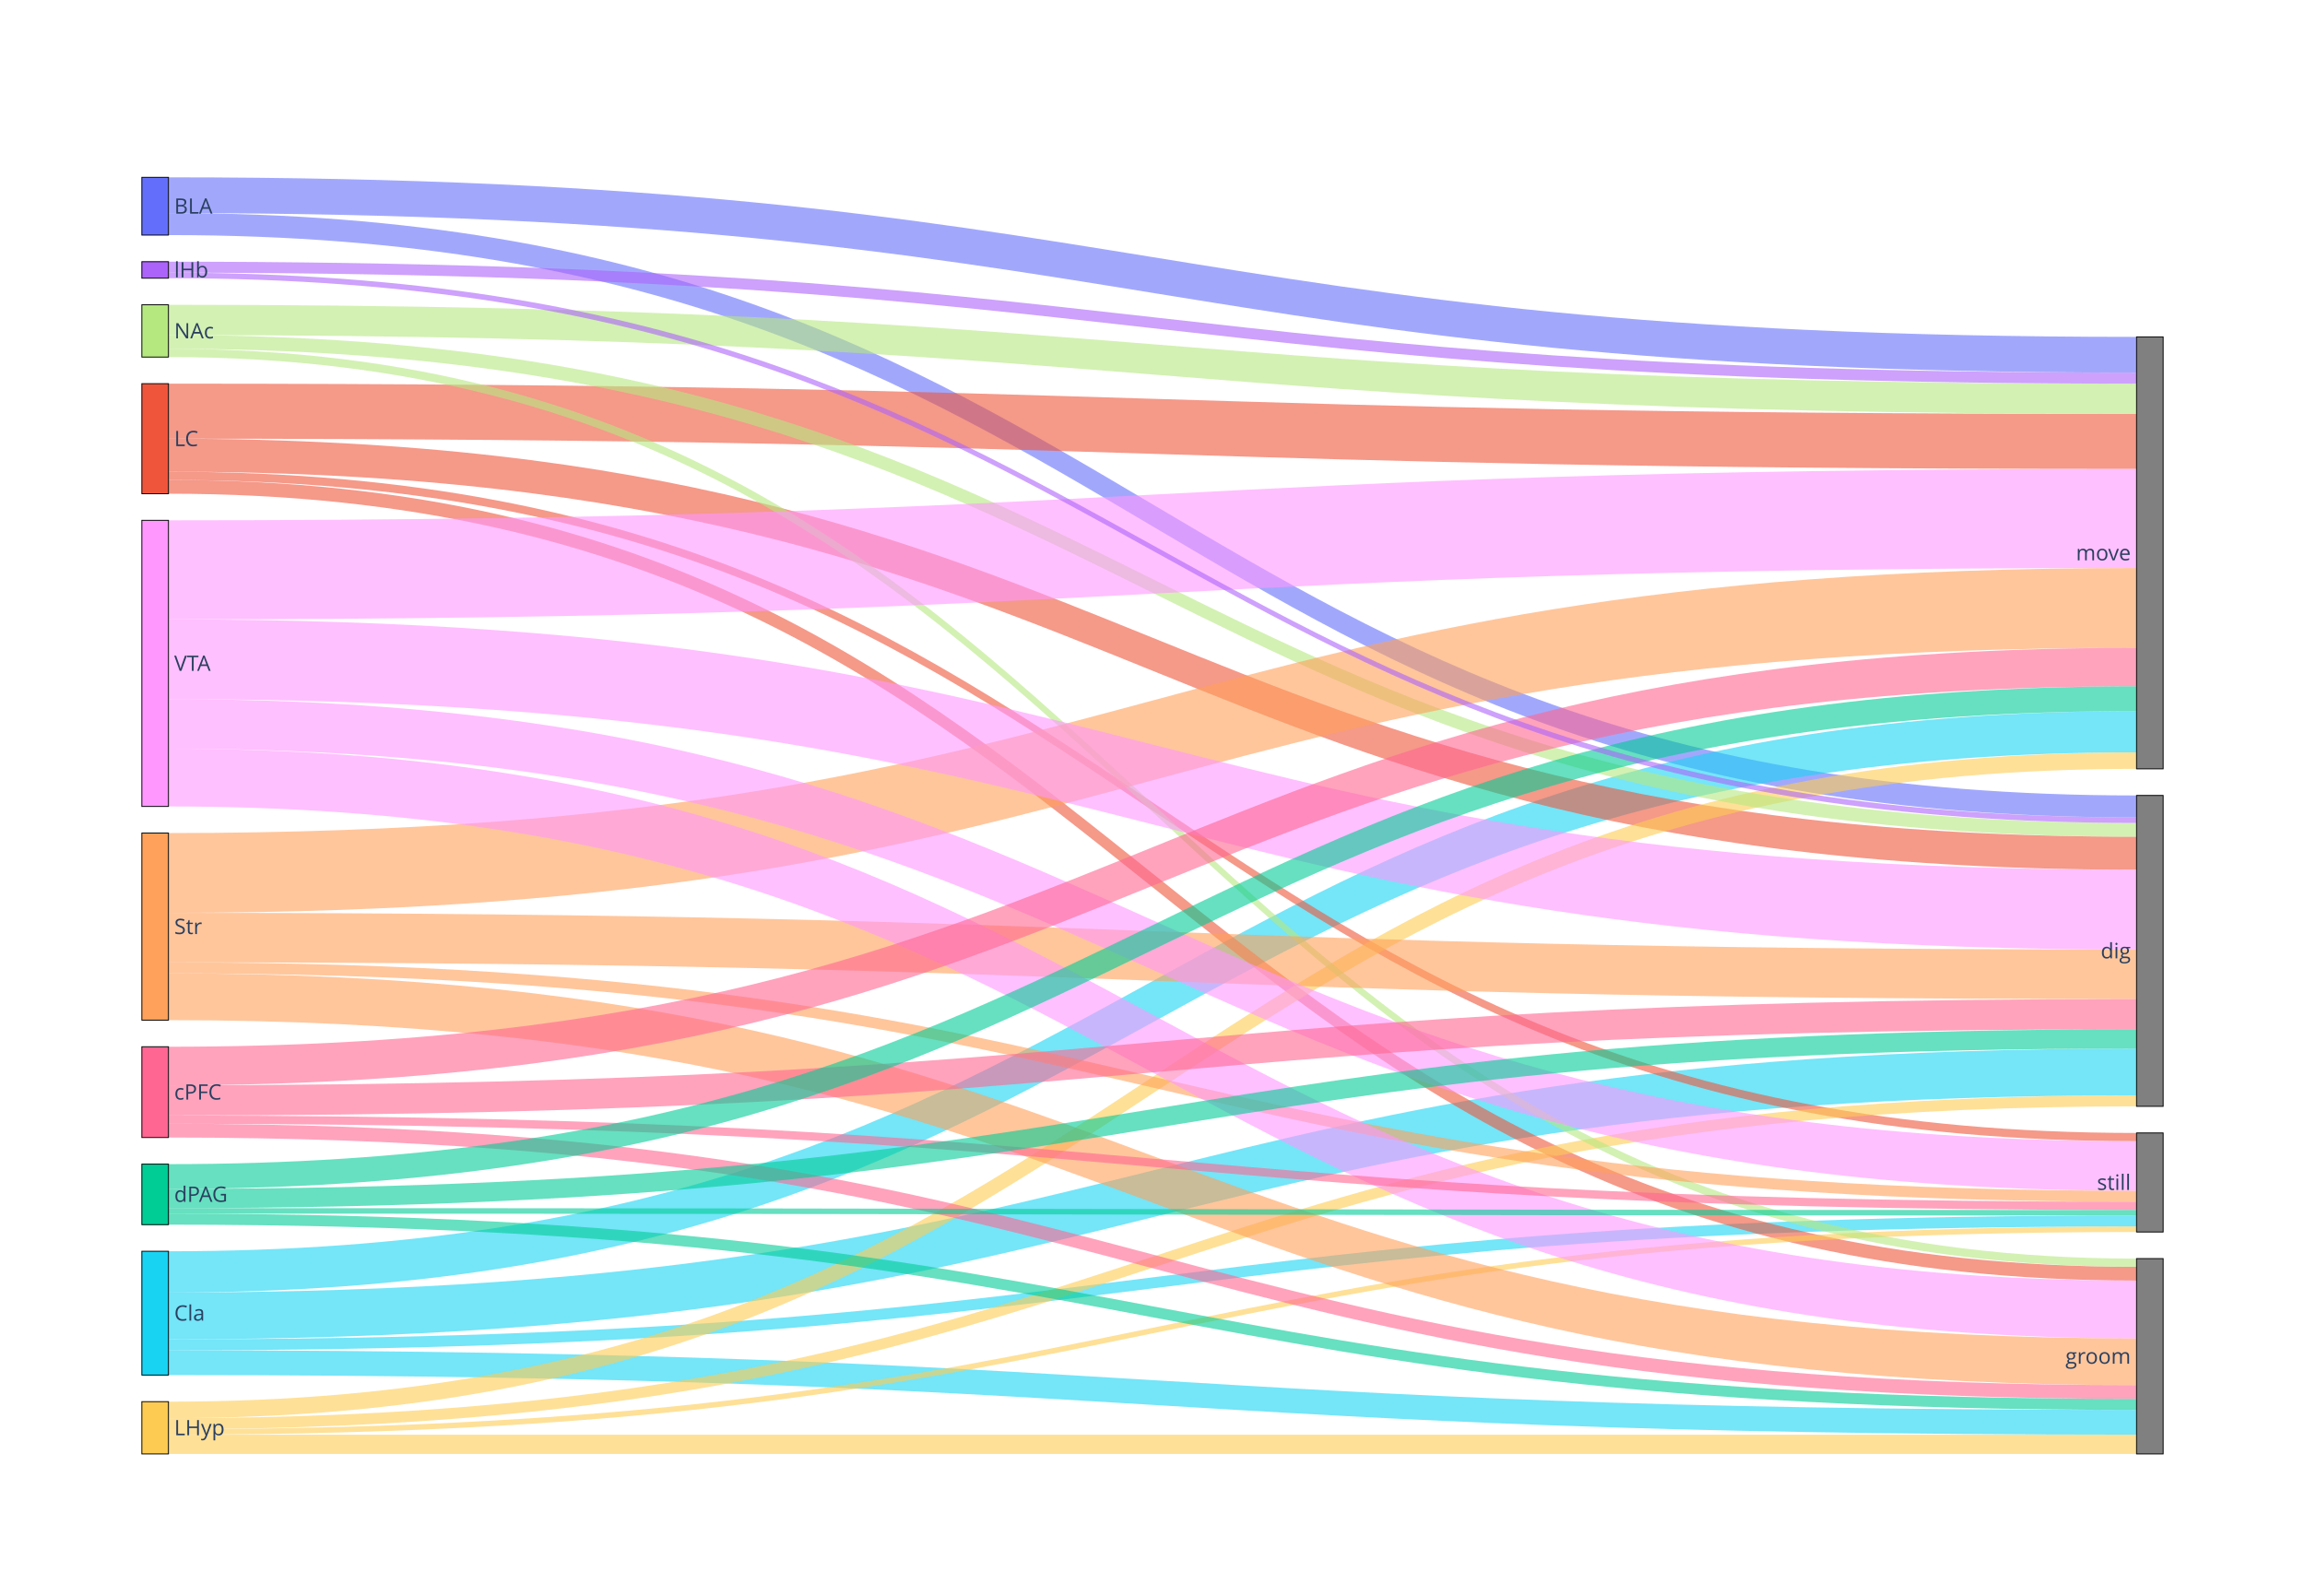
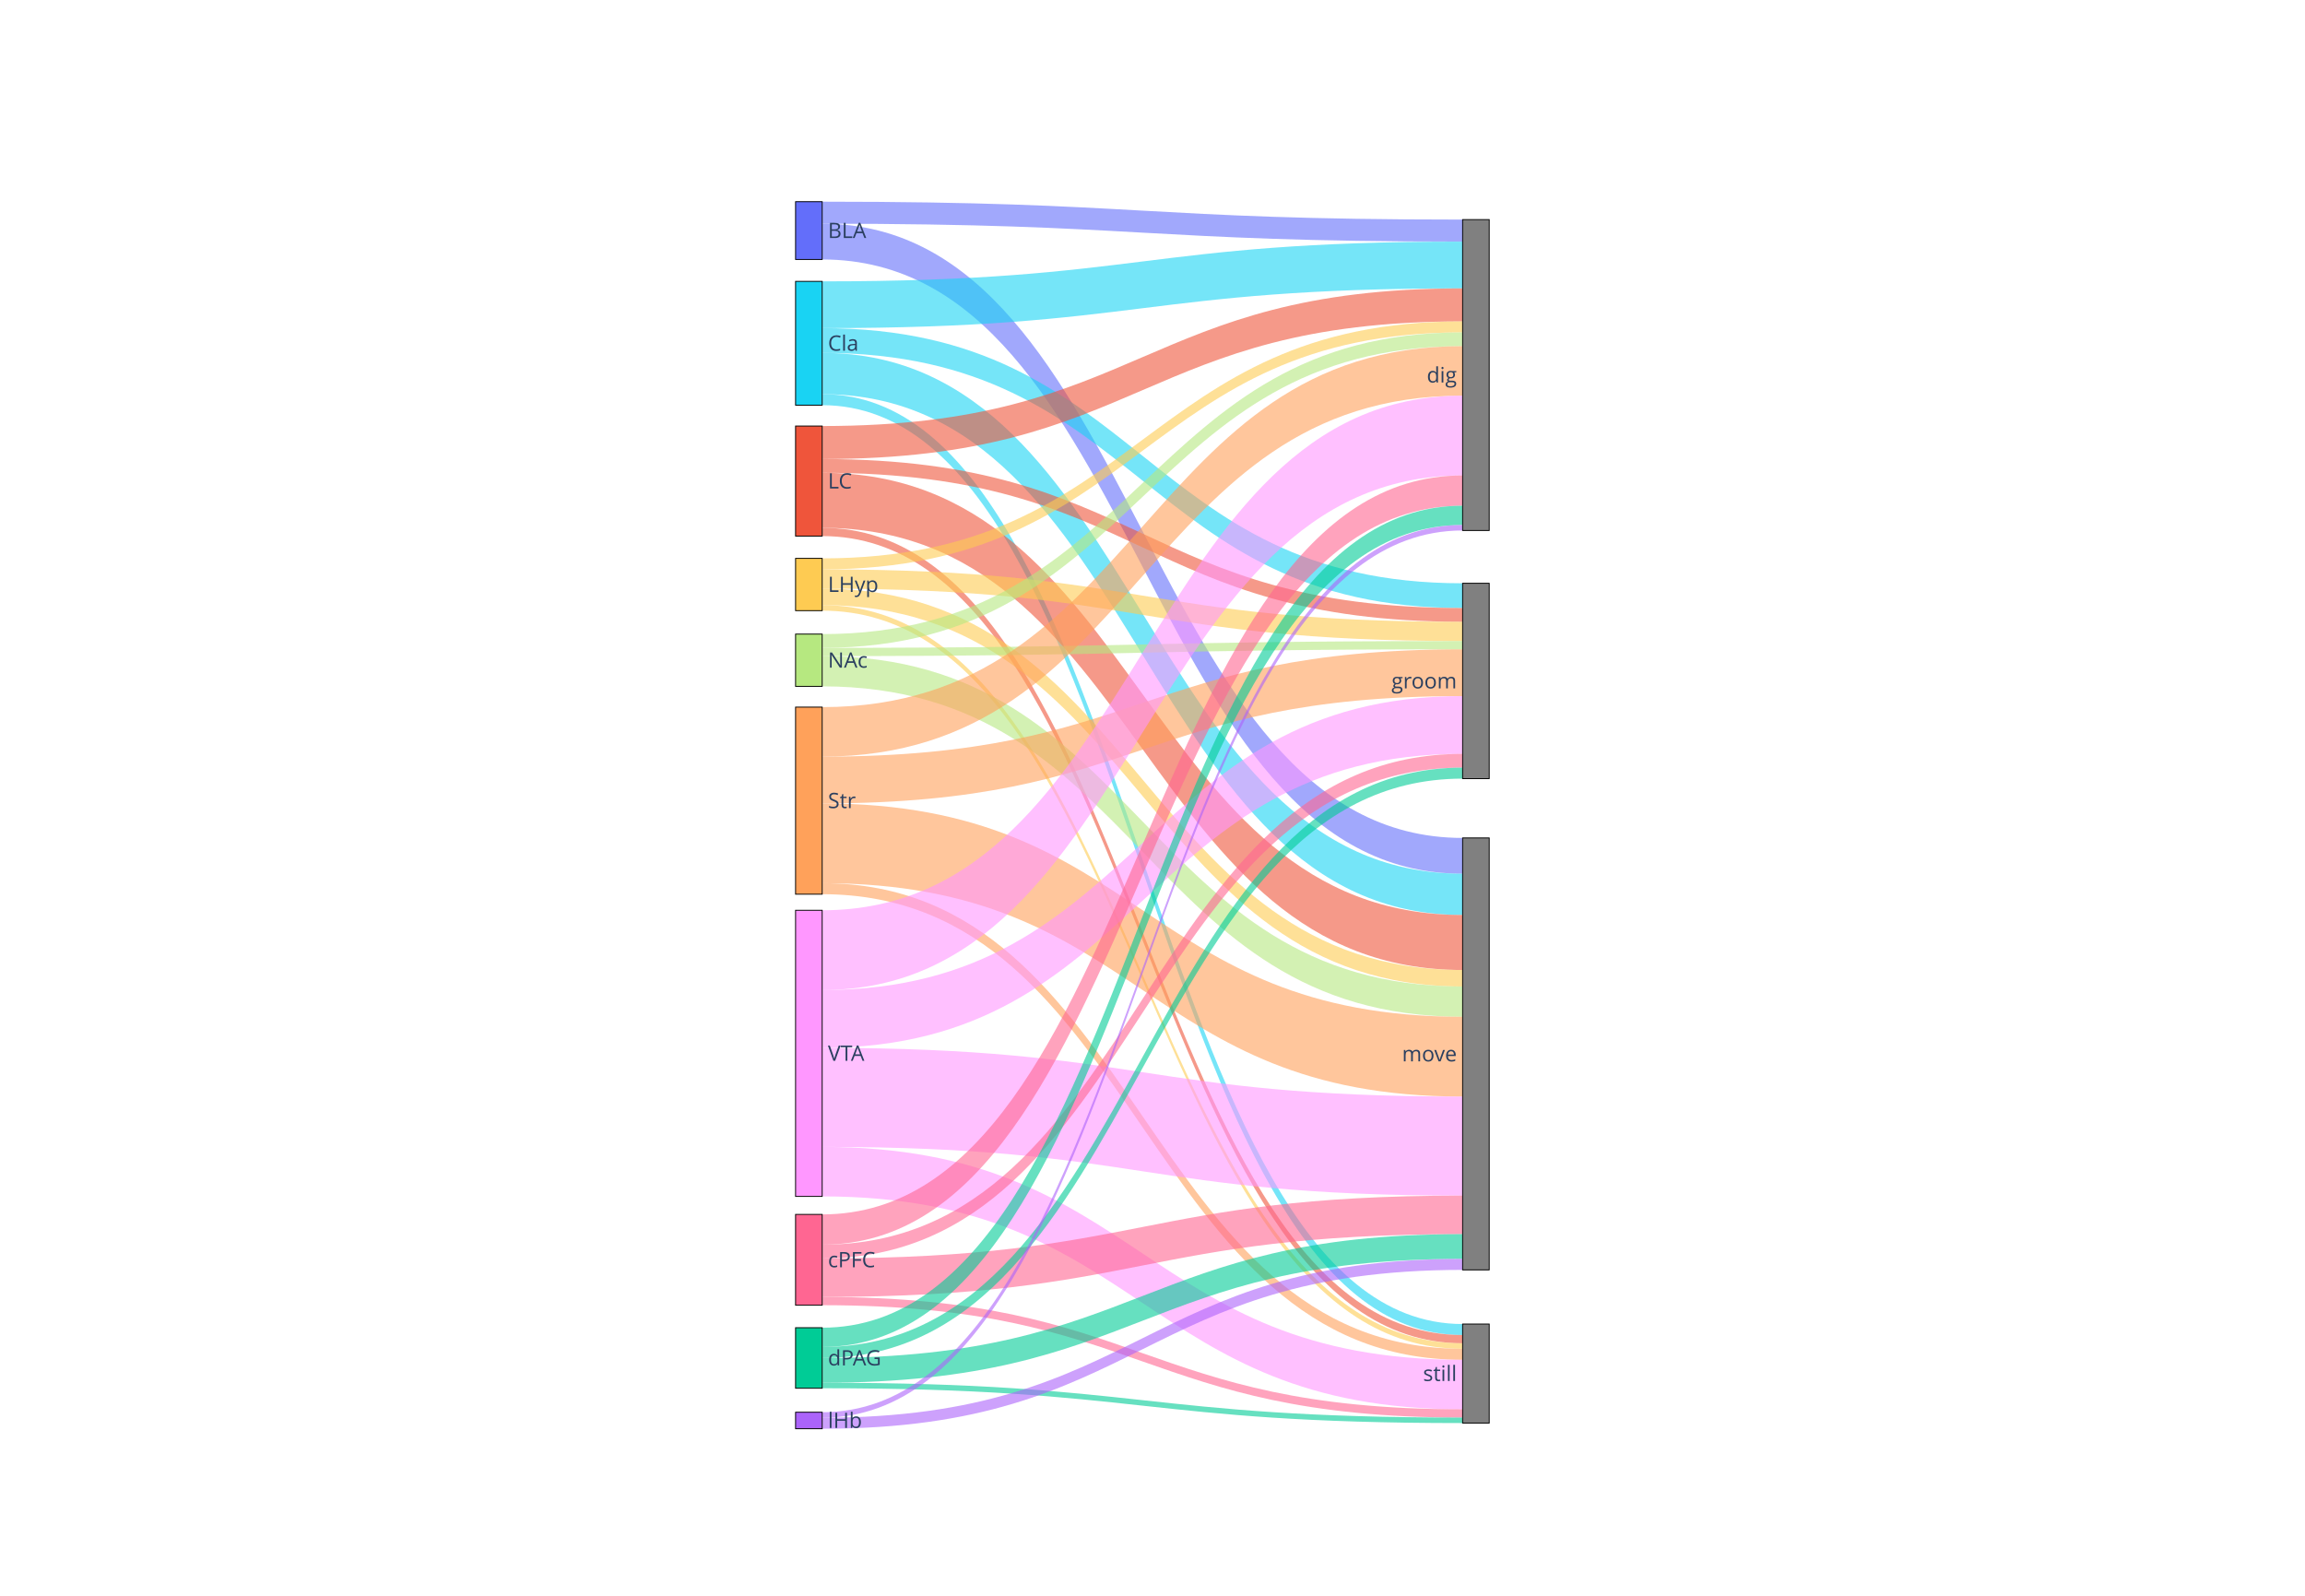
<svg xmlns="http://www.w3.org/2000/svg" class="main-svg" width="1300" height="900" viewBox="0 0 1300 900" style="">
  <rect x="0" y="0" width="1300" height="900" style="fill: rgb(255, 255, 255); fill-opacity: 1;" />
-   <defs id="defs-f9d0f6">
+   <defs id="defs-47f096">
    <g class="clips" />
    <g class="gradients" />
    <g class="patterns" />
  </defs>
  <g class="bglayer" />
  <g class="layer-below">
    <g class="imagelayer" />
    <g class="shapelayer" />
  </g>
  <g class="cartesianlayer" />
  <g class="polarlayer" />
  <g class="smithlayer" />
  <g class="ternarylayer" />
  <g class="geolayer" />
  <g class="funnelarealayer" />
  <g class="pielayer" />
  <g class="iciclelayer" />
  <g class="treemaplayer" />
  <g class="sunburstlayer" />
  <g class="glimages" />
  <g class="sankey" transform="translate(80,100)matrix(1 0 0 1 0 0)" style="box-sizing: content-box; position: absolute; left: 0px; shape-rendering: geometricprecision; pointer-events: none;">
    <g class="sankey-links" style="fill: none;">
-       <path class="sankey-link" d="M15,20.172C570,20.172 570,348.621 1125,348.621L1125,361.034C570,361.034 570,32.586 15,32.586Z" style="stroke: rgb(68, 68, 68); stroke-opacity: 1; fill: rgb(99, 110, 250); fill-opacity: 0.6; stroke-width: 0; opacity: 1;" />
-       <path class="sankey-link" d="M15,2.2737367544323206e-13C570,2.2737367544323206e-13 570,90 1125,90L1125,110.172C570,110.172 570,20.172 15,20.172Z" style="stroke: rgb(68, 68, 68); stroke-opacity: 1; fill: rgb(99, 110, 250); fill-opacity: 0.6; stroke-width: 0; opacity: 1;" />
-       <path class="sankey-link" d="M15,628.966C570,628.966 570,491.379 1125,491.379L1125,517.759C570,517.759 570,655.345 15,655.345Z" style="stroke: rgb(68, 68, 68); stroke-opacity: 1; fill: rgb(25, 211, 243); fill-opacity: 0.6; stroke-width: 0; opacity: 1;" />
-       <path class="sankey-link" d="M15,661.552C570,661.552 570,695.172 1125,695.172L1125,709.138C570,709.138 570,675.517 15,675.517Z" style="stroke: rgb(68, 68, 68); stroke-opacity: 1; fill: rgb(25, 211, 243); fill-opacity: 0.6; stroke-width: 0; opacity: 1;" />
-       <path class="sankey-link" d="M15,605.69C570,605.69 570,301.034 1125,301.034L1125,324.31C570,324.31 570,628.966 15,628.966Z" style="stroke: rgb(68, 68, 68); stroke-opacity: 1; fill: rgb(25, 211, 243); fill-opacity: 0.6; stroke-width: 0; opacity: 1;" />
-       <path class="sankey-link" d="M15,655.345C570,655.345 570,585.517 1125,585.517L1125,591.724C570,591.724 570,661.552 15,661.552Z" style="stroke: rgb(68, 68, 68); stroke-opacity: 1; fill: rgb(25, 211, 243); fill-opacity: 0.6; stroke-width: 0; opacity: 1;" />
-       <path class="sankey-link" d="M15,147.414C570,147.414 570,371.897 1125,371.897L1125,390.517C570,390.517 570,166.034 15,166.034Z" style="stroke: rgb(68, 68, 68); stroke-opacity: 1; fill: rgb(239, 85, 59); fill-opacity: 0.6; stroke-width: 0; opacity: 1;" />
-       <path class="sankey-link" d="M15,170.69C570,170.69 570,614.483 1125,614.483L1125,622.241C570,622.241 570,178.448 15,178.448Z" style="stroke: rgb(68, 68, 68); stroke-opacity: 1; fill: rgb(239, 85, 59); fill-opacity: 0.6; stroke-width: 0; opacity: 1;" />
-       <path class="sankey-link" d="M15,116.379C570,116.379 570,133.448 1125,133.448L1125,164.483C570,164.483 570,147.414 15,147.414Z" style="stroke: rgb(68, 68, 68); stroke-opacity: 1; fill: rgb(239, 85, 59); fill-opacity: 0.6; stroke-width: 0; opacity: 1;" />
-       <path class="sankey-link" d="M15,166.034C570,166.034 570,538.966 1125,538.966L1125,543.621C570,543.621 570,170.69 15,170.69Z" style="stroke: rgb(68, 68, 68); stroke-opacity: 1; fill: rgb(239, 85, 59); fill-opacity: 0.6; stroke-width: 0; opacity: 1;" />
-       <path class="sankey-link" d="M15,699.828C570,699.828 570,517.759 1125,517.759L1125,523.966C570,523.966 570,706.034 15,706.034Z" style="stroke: rgb(68, 68, 68); stroke-opacity: 1; fill: rgb(254, 203, 82); fill-opacity: 0.6; stroke-width: 0; opacity: 1;" />
-       <path class="sankey-link" d="M15,709.138C570,709.138 570,709.138 1125,709.138L1125,720C570,720 570,720 15,720Z" style="stroke: rgb(68, 68, 68); stroke-opacity: 1; fill: rgb(254, 203, 82); fill-opacity: 0.6; stroke-width: 0; opacity: 1;" />
-       <path class="sankey-link" d="M15,690.517C570,690.517 570,324.31 1125,324.31L1125,333.621C570,333.621 570,699.828 15,699.828Z" style="stroke: rgb(68, 68, 68); stroke-opacity: 1; fill: rgb(254, 203, 82); fill-opacity: 0.6; stroke-width: 0; opacity: 1;" />
-       <path class="sankey-link" d="M15,706.034C570,706.034 570,591.724 1125,591.724L1125,594.828C570,594.828 570,709.138 15,709.138Z" style="stroke: rgb(68, 68, 68); stroke-opacity: 1; fill: rgb(254, 203, 82); fill-opacity: 0.6; stroke-width: 0; opacity: 1;" />
-       <path class="sankey-link" d="M15,88.966C570,88.966 570,364.138 1125,364.138L1125,371.897C570,371.897 570,96.724 15,96.724Z" style="stroke: rgb(68, 68, 68); stroke-opacity: 1; fill: rgb(182, 232, 128); fill-opacity: 0.6; stroke-width: 0; opacity: 1;" />
-       <path class="sankey-link" d="M15,96.724C570,96.724 570,609.828 1125,609.828L1125,614.483C570,614.483 570,101.379 15,101.379Z" style="stroke: rgb(68, 68, 68); stroke-opacity: 1; fill: rgb(182, 232, 128); fill-opacity: 0.6; stroke-width: 0; opacity: 1;" />
-       <path class="sankey-link" d="M15,71.897C570,71.897 570,116.379 1125,116.379L1125,133.448C570,133.448 570,88.966 15,88.966Z" style="stroke: rgb(68, 68, 68); stroke-opacity: 1; fill: rgb(182, 232, 128); fill-opacity: 0.6; stroke-width: 0; opacity: 1;" />
-       <path class="sankey-link" d="M15,414.828C570,414.828 570,435.517 1125,435.517L1125,463.448C570,463.448 570,442.759 15,442.759Z" style="stroke: rgb(68, 68, 68); stroke-opacity: 1; fill: rgb(255, 161, 90); fill-opacity: 0.6; stroke-width: 0; opacity: 1;" />
-       <path class="sankey-link" d="M15,448.966C570,448.966 570,654.828 1125,654.828L1125,681.207C570,681.207 570,475.345 15,475.345Z" style="stroke: rgb(68, 68, 68); stroke-opacity: 1; fill: rgb(255, 161, 90); fill-opacity: 0.6; stroke-width: 0; opacity: 1;" />
-       <path class="sankey-link" d="M15,369.828C570,369.828 570,220.345 1125,220.345L1125,265.345C570,265.345 570,414.828 15,414.828Z" style="stroke: rgb(68, 68, 68); stroke-opacity: 1; fill: rgb(255, 161, 90); fill-opacity: 0.6; stroke-width: 0; opacity: 1;" />
-       <path class="sankey-link" d="M15,442.759C570,442.759 570,571.552 1125,571.552L1125,577.759C570,577.759 570,448.966 15,448.966Z" style="stroke: rgb(68, 68, 68); stroke-opacity: 1; fill: rgb(255, 161, 90); fill-opacity: 0.6; stroke-width: 0; opacity: 1;" />
-       <path class="sankey-link" d="M15,249.31C570,249.31 570,390.517 1125,390.517L1125,435.517C570,435.517 570,294.31 15,294.31Z" style="stroke: rgb(68, 68, 68); stroke-opacity: 1; fill: rgb(255, 151, 255); fill-opacity: 0.6; stroke-width: 0; opacity: 1;" />
-       <path class="sankey-link" d="M15,322.241C570,322.241 570,622.241 1125,622.241L1125,654.828C570,654.828 570,354.828 15,354.828Z" style="stroke: rgb(68, 68, 68); stroke-opacity: 1; fill: rgb(255, 151, 255); fill-opacity: 0.6; stroke-width: 0; opacity: 1;" />
-       <path class="sankey-link" d="M15,193.448C570,193.448 570,164.483 1125,164.483L1125,220.345C570,220.345 570,249.31 15,249.31Z" style="stroke: rgb(68, 68, 68); stroke-opacity: 1; fill: rgb(255, 151, 255); fill-opacity: 0.6; stroke-width: 0; opacity: 1;" />
-       <path class="sankey-link" d="M15,294.31C570,294.31 570,543.621 1125,543.621L1125,571.552C570,571.552 570,322.241 15,322.241Z" style="stroke: rgb(68, 68, 68); stroke-opacity: 1; fill: rgb(255, 151, 255); fill-opacity: 0.6; stroke-width: 0; opacity: 1;" />
-       <path class="sankey-link" d="M15,512.069C570,512.069 570,463.448 1125,463.448L1125,480.517C570,480.517 570,529.138 15,529.138Z" style="stroke: rgb(68, 68, 68); stroke-opacity: 1; fill: rgb(255, 102, 146); fill-opacity: 0.6; stroke-width: 0; opacity: 1;" />
-       <path class="sankey-link" d="M15,533.793C570,533.793 570,681.207 1125,681.207L1125,688.966C570,688.966 570,541.552 15,541.552Z" style="stroke: rgb(68, 68, 68); stroke-opacity: 1; fill: rgb(255, 102, 146); fill-opacity: 0.6; stroke-width: 0; opacity: 1;" />
-       <path class="sankey-link" d="M15,490.345C570,490.345 570,265.345 1125,265.345L1125,287.069C570,287.069 570,512.069 15,512.069Z" style="stroke: rgb(68, 68, 68); stroke-opacity: 1; fill: rgb(255, 102, 146); fill-opacity: 0.6; stroke-width: 0; opacity: 1;" />
-       <path class="sankey-link" d="M15,529.138C570,529.138 570,577.759 1125,577.759L1125,582.414C570,582.414 570,533.793 15,533.793Z" style="stroke: rgb(68, 68, 68); stroke-opacity: 1; fill: rgb(255, 102, 146); fill-opacity: 0.6; stroke-width: 0; opacity: 1;" />
-       <path class="sankey-link" d="M15,570.517C570,570.517 570,480.517 1125,480.517L1125,491.379C570,491.379 570,581.379 15,581.379Z" style="stroke: rgb(68, 68, 68); stroke-opacity: 1; fill: rgb(0, 204, 150); fill-opacity: 0.6; stroke-width: 0; opacity: 1;" />
-       <path class="sankey-link" d="M15,584.483C570,584.483 570,688.966 1125,688.966L1125,695.172C570,695.172 570,590.69 15,590.69Z" style="stroke: rgb(68, 68, 68); stroke-opacity: 1; fill: rgb(0, 204, 150); fill-opacity: 0.6; stroke-width: 0; opacity: 1;" />
-       <path class="sankey-link" d="M15,556.552C570,556.552 570,287.069 1125,287.069L1125,301.034C570,301.034 570,570.517 15,570.517Z" style="stroke: rgb(68, 68, 68); stroke-opacity: 1; fill: rgb(0, 204, 150); fill-opacity: 0.6; stroke-width: 0; opacity: 1;" />
-       <path class="sankey-link" d="M15,581.379C570,581.379 570,582.414 1125,582.414L1125,585.517C570,585.517 570,584.483 15,584.483Z" style="stroke: rgb(68, 68, 68); stroke-opacity: 1; fill: rgb(0, 204, 150); fill-opacity: 0.6; stroke-width: 0; opacity: 1;" />
-       <path class="sankey-link" d="M15,53.793C570,53.793 570,361.034 1125,361.034L1125,364.138C570,364.138 570,56.897 15,56.897Z" style="stroke: rgb(68, 68, 68); stroke-opacity: 1; fill: rgb(171, 99, 250); fill-opacity: 0.6; stroke-width: 0; opacity: 1;" />
-       <path class="sankey-link" d="M15,47.586C570,47.586 570,110.172 1125,110.172L1125,116.379C570,116.379 570,53.793 15,53.793Z" style="stroke: rgb(68, 68, 68); stroke-opacity: 1; fill: rgb(171, 99, 250); fill-opacity: 0.6; stroke-width: 0; opacity: 1;" />
+       <path class="sankey-link" d="M383.7,13.748C564.3,13.748 564.3,23.842 744.9,23.842L744.9,36.255C564.3,36.255 564.3,26.162 383.7,26.162Z" style="stroke: rgb(68, 68, 68); stroke-opacity: 1; fill: rgb(99, 110, 250); fill-opacity: 0.6; stroke-width: 0; opacity: 1;" />
+       <path class="sankey-link" d="M383.7,26.162C564.3,26.162 564.3,372.583 744.9,372.583L744.9,392.756C564.3,392.756 564.3,46.334 383.7,46.334Z" style="stroke: rgb(68, 68, 68); stroke-opacity: 1; fill: rgb(99, 110, 250); fill-opacity: 0.6; stroke-width: 0; opacity: 1;" />
+       <path class="sankey-link" d="M383.7,58.686C564.3,58.686 564.3,36.255 744.9,36.255L744.9,62.635C564.3,62.635 564.3,85.066 383.7,85.066Z" style="stroke: rgb(68, 68, 68); stroke-opacity: 1; fill: rgb(25, 211, 243); fill-opacity: 0.6; stroke-width: 0; opacity: 1;" />
+       <path class="sankey-link" d="M383.7,85.066C564.3,85.066 564.3,228.96 744.9,228.96L744.9,242.926C564.3,242.926 564.3,99.031 383.7,99.031Z" style="stroke: rgb(68, 68, 68); stroke-opacity: 1; fill: rgb(25, 211, 243); fill-opacity: 0.6; stroke-width: 0; opacity: 1;" />
+       <path class="sankey-link" d="M383.7,99.031C564.3,99.031 564.3,392.756 744.9,392.756L744.9,416.032C564.3,416.032 564.3,122.307 383.7,122.307Z" style="stroke: rgb(68, 68, 68); stroke-opacity: 1; fill: rgb(25, 211, 243); fill-opacity: 0.6; stroke-width: 0; opacity: 1;" />
+       <path class="sankey-link" d="M383.7,122.307C564.3,122.307 564.3,646.73 744.9,646.73L744.9,652.937C564.3,652.937 564.3,128.514 383.7,128.514Z" style="stroke: rgb(68, 68, 68); stroke-opacity: 1; fill: rgb(25, 211, 243); fill-opacity: 0.6; stroke-width: 0; opacity: 1;" />
+       <path class="sankey-link" d="M383.7,140.276C564.3,140.276 564.3,62.635 744.9,62.635L744.9,81.255C564.3,81.255 564.3,158.897 383.7,158.897Z" style="stroke: rgb(68, 68, 68); stroke-opacity: 1; fill: rgb(239, 85, 59); fill-opacity: 0.6; stroke-width: 0; opacity: 1;" />
+       <path class="sankey-link" d="M383.7,158.897C564.3,158.897 564.3,242.926 744.9,242.926L744.9,250.685C564.3,250.685 564.3,166.655 383.7,166.655Z" style="stroke: rgb(68, 68, 68); stroke-opacity: 1; fill: rgb(239, 85, 59); fill-opacity: 0.6; stroke-width: 0; opacity: 1;" />
+       <path class="sankey-link" d="M383.7,166.655C564.3,166.655 564.3,416.032 744.9,416.032L744.9,447.066C564.3,447.066 564.3,197.69 383.7,197.69Z" style="stroke: rgb(68, 68, 68); stroke-opacity: 1; fill: rgb(239, 85, 59); fill-opacity: 0.6; stroke-width: 0; opacity: 1;" />
+       <path class="sankey-link" d="M383.7,197.69C564.3,197.69 564.3,652.937 744.9,652.937L744.9,657.592C564.3,657.592 564.3,202.345 383.7,202.345Z" style="stroke: rgb(68, 68, 68); stroke-opacity: 1; fill: rgb(239, 85, 59); fill-opacity: 0.6; stroke-width: 0; opacity: 1;" />
+       <path class="sankey-link" d="M383.7,214.914C564.3,214.914 564.3,81.255 744.9,81.255L744.9,87.462C564.3,87.462 564.3,221.121 383.7,221.121Z" style="stroke: rgb(68, 68, 68); stroke-opacity: 1; fill: rgb(254, 203, 82); fill-opacity: 0.6; stroke-width: 0; opacity: 1;" />
+       <path class="sankey-link" d="M383.7,221.121C564.3,221.121 564.3,250.685 744.9,250.685L744.9,261.547C564.3,261.547 564.3,231.983 383.7,231.983Z" style="stroke: rgb(68, 68, 68); stroke-opacity: 1; fill: rgb(254, 203, 82); fill-opacity: 0.6; stroke-width: 0; opacity: 1;" />
+       <path class="sankey-link" d="M383.7,231.983C564.3,231.983 564.3,447.066 744.9,447.066L744.9,456.376C564.3,456.376 564.3,241.293 383.7,241.293Z" style="stroke: rgb(68, 68, 68); stroke-opacity: 1; fill: rgb(254, 203, 82); fill-opacity: 0.6; stroke-width: 0; opacity: 1;" />
+       <path class="sankey-link" d="M383.7,241.293C564.3,241.293 564.3,657.592 744.9,657.592L744.9,660.695C564.3,660.695 564.3,244.397 383.7,244.397Z" style="stroke: rgb(68, 68, 68); stroke-opacity: 1; fill: rgb(254, 203, 82); fill-opacity: 0.6; stroke-width: 0; opacity: 1;" />
+       <path class="sankey-link" d="M383.7,257.617C564.3,257.617 564.3,87.462 744.9,87.462L744.9,95.221C564.3,95.221 564.3,265.376 383.7,265.376Z" style="stroke: rgb(68, 68, 68); stroke-opacity: 1; fill: rgb(182, 232, 128); fill-opacity: 0.6; stroke-width: 0; opacity: 1;" />
+       <path class="sankey-link" d="M383.7,265.376C564.3,265.376 564.3,261.547 744.9,261.547L744.9,266.202C564.3,266.202 564.3,270.031 383.7,270.031Z" style="stroke: rgb(68, 68, 68); stroke-opacity: 1; fill: rgb(182, 232, 128); fill-opacity: 0.6; stroke-width: 0; opacity: 1;" />
+       <path class="sankey-link" d="M383.7,270.031C564.3,270.031 564.3,456.376 744.9,456.376L744.9,473.445C564.3,473.445 564.3,287.1 383.7,287.1Z" style="stroke: rgb(68, 68, 68); stroke-opacity: 1; fill: rgb(182, 232, 128); fill-opacity: 0.6; stroke-width: 0; opacity: 1;" />
+       <path class="sankey-link" d="M383.7,298.8C564.3,298.8 564.3,95.221 744.9,95.221L744.9,123.152C564.3,123.152 564.3,326.731 383.7,326.731Z" style="stroke: rgb(68, 68, 68); stroke-opacity: 1; fill: rgb(255, 161, 90); fill-opacity: 0.6; stroke-width: 0; opacity: 1;" />
+       <path class="sankey-link" d="M383.7,326.731C564.3,326.731 564.3,266.202 744.9,266.202L744.9,292.581C564.3,292.581 564.3,353.11 383.7,353.11Z" style="stroke: rgb(68, 68, 68); stroke-opacity: 1; fill: rgb(255, 161, 90); fill-opacity: 0.6; stroke-width: 0; opacity: 1;" />
+       <path class="sankey-link" d="M383.7,353.11C564.3,353.11 564.3,473.445 744.9,473.445L744.9,518.445C564.3,518.445 564.3,398.11 383.7,398.11Z" style="stroke: rgb(68, 68, 68); stroke-opacity: 1; fill: rgb(255, 161, 90); fill-opacity: 0.6; stroke-width: 0; opacity: 1;" />
+       <path class="sankey-link" d="M383.7,398.11C564.3,398.11 564.3,660.695 744.9,660.695L744.9,666.902C564.3,666.902 564.3,404.317 383.7,404.317Z" style="stroke: rgb(68, 68, 68); stroke-opacity: 1; fill: rgb(255, 161, 90); fill-opacity: 0.6; stroke-width: 0; opacity: 1;" />
+       <path class="sankey-link" d="M383.7,413.379C564.3,413.379 564.3,123.152 744.9,123.152L744.9,168.152C564.3,168.152 564.3,458.379 383.7,458.379Z" style="stroke: rgb(68, 68, 68); stroke-opacity: 1; fill: rgb(255, 151, 255); fill-opacity: 0.6; stroke-width: 0; opacity: 1;" />
+       <path class="sankey-link" d="M383.7,458.379C564.3,458.379 564.3,292.581 744.9,292.581L744.9,325.167C564.3,325.167 564.3,490.966 383.7,490.966Z" style="stroke: rgb(68, 68, 68); stroke-opacity: 1; fill: rgb(255, 151, 255); fill-opacity: 0.6; stroke-width: 0; opacity: 1;" />
+       <path class="sankey-link" d="M383.7,490.966C564.3,490.966 564.3,518.445 744.9,518.445L744.9,574.307C564.3,574.307 564.3,546.828 383.7,546.828Z" style="stroke: rgb(68, 68, 68); stroke-opacity: 1; fill: rgb(255, 151, 255); fill-opacity: 0.6; stroke-width: 0; opacity: 1;" />
+       <path class="sankey-link" d="M383.7,546.828C564.3,546.828 564.3,666.902 744.9,666.902L744.9,694.833C564.3,694.833 564.3,574.759 383.7,574.759Z" style="stroke: rgb(68, 68, 68); stroke-opacity: 1; fill: rgb(255, 151, 255); fill-opacity: 0.6; stroke-width: 0; opacity: 1;" />
+       <path class="sankey-link" d="M383.7,584.907C564.3,584.907 564.3,168.152 744.9,168.152L744.9,185.221C564.3,185.221 564.3,601.976 383.7,601.976Z" style="stroke: rgb(68, 68, 68); stroke-opacity: 1; fill: rgb(255, 102, 146); fill-opacity: 0.6; stroke-width: 0; opacity: 1;" />
+       <path class="sankey-link" d="M383.7,601.976C564.3,601.976 564.3,325.167 744.9,325.167L744.9,332.926C564.3,332.926 564.3,609.734 383.7,609.734Z" style="stroke: rgb(68, 68, 68); stroke-opacity: 1; fill: rgb(255, 102, 146); fill-opacity: 0.6; stroke-width: 0; opacity: 1;" />
+       <path class="sankey-link" d="M383.7,609.734C564.3,609.734 564.3,574.307 744.9,574.307L744.9,596.032C564.3,596.032 564.3,631.459 383.7,631.459Z" style="stroke: rgb(68, 68, 68); stroke-opacity: 1; fill: rgb(255, 102, 146); fill-opacity: 0.6; stroke-width: 0; opacity: 1;" />
+       <path class="sankey-link" d="M383.7,631.459C564.3,631.459 564.3,694.833 744.9,694.833L744.9,699.489C564.3,699.489 564.3,636.114 383.7,636.114Z" style="stroke: rgb(68, 68, 68); stroke-opacity: 1; fill: rgb(255, 102, 146); fill-opacity: 0.6; stroke-width: 0; opacity: 1;" />
+       <path class="sankey-link" d="M383.7,648.807C564.3,648.807 564.3,185.221 744.9,185.221L744.9,196.083C564.3,196.083 564.3,659.669 383.7,659.669Z" style="stroke: rgb(68, 68, 68); stroke-opacity: 1; fill: rgb(0, 204, 150); fill-opacity: 0.6; stroke-width: 0; opacity: 1;" />
+       <path class="sankey-link" d="M383.7,659.669C564.3,659.669 564.3,332.926 744.9,332.926L744.9,339.133C564.3,339.133 564.3,665.876 383.7,665.876Z" style="stroke: rgb(68, 68, 68); stroke-opacity: 1; fill: rgb(0, 204, 150); fill-opacity: 0.6; stroke-width: 0; opacity: 1;" />
+       <path class="sankey-link" d="M383.7,665.876C564.3,665.876 564.3,596.032 744.9,596.032L744.9,609.997C564.3,609.997 564.3,679.841 383.7,679.841Z" style="stroke: rgb(68, 68, 68); stroke-opacity: 1; fill: rgb(0, 204, 150); fill-opacity: 0.6; stroke-width: 0; opacity: 1;" />
+       <path class="sankey-link" d="M383.7,679.841C564.3,679.841 564.3,699.489 744.9,699.489L744.9,702.592C564.3,702.592 564.3,682.945 383.7,682.945Z" style="stroke: rgb(68, 68, 68); stroke-opacity: 1; fill: rgb(0, 204, 150); fill-opacity: 0.6; stroke-width: 0; opacity: 1;" />
+       <path class="sankey-link" d="M383.7,696.476C564.3,696.476 564.3,196.083 744.9,196.083L744.9,199.186C564.3,199.186 564.3,699.579 383.7,699.579Z" style="stroke: rgb(68, 68, 68); stroke-opacity: 1; fill: rgb(171, 99, 250); fill-opacity: 0.6; stroke-width: 0; opacity: 1;" />
+       <path class="sankey-link" d="M383.7,699.579C564.3,699.579 564.3,609.997 744.9,609.997L744.9,616.204C564.3,616.204 564.3,705.786 383.7,705.786Z" style="stroke: rgb(68, 68, 68); stroke-opacity: 1; fill: rgb(171, 99, 250); fill-opacity: 0.6; stroke-width: 0; opacity: 1;" />
    </g>
-     <g class="sankey-node-set" style="cursor: move;">
-       <g class="sankey-node" transform="translate(1125.000,348.621)" style="opacity: 1;">
+     <g class="sankey-node-set" style="cursor: ns-resize;">
+       <g class="sankey-node" transform="translate(744.900,23.842)" style="opacity: 1;">
        <rect class="node-rect" width="15" height="175.345" style="stroke-width: 0.5; stroke: rgb(0, 0, 0); stroke-opacity: 1; fill: rgb(128, 128, 128); fill-opacity: 1;" />
        <text class="node-label" data-notex="1" x="0" y="0" text-anchor="end" transform="translate(-3.25,91.87241)" style="cursor: default; font-family: 'Open Sans', verdana, arial, sans-serif; font-size: 12px; fill: rgb(42, 63, 95); fill-opacity: 1; white-space: pre; text-shadow: white 1px 1px 1px, white -1px -1px 1px, white 1px -1px 1px, white -1px 1px 1px;">dig</text>
      </g>
-       <g class="sankey-node" transform="translate(1125.000,90.000)" style="opacity: 1;">
+       <g class="sankey-node" transform="translate(744.900,228.960)" style="opacity: 1;">
+         <rect class="node-rect" width="15" height="110.172" style="stroke-width: 0.5; stroke: rgb(0, 0, 0); stroke-opacity: 1; fill: rgb(128, 128, 128); fill-opacity: 1;" />
+         <text class="node-label" data-notex="1" x="0" y="0" text-anchor="end" transform="translate(-3.25,59.28621)" style="cursor: default; font-family: 'Open Sans', verdana, arial, sans-serif; font-size: 12px; fill: rgb(42, 63, 95); fill-opacity: 1; white-space: pre; text-shadow: white 1px 1px 1px, white -1px -1px 1px, white 1px -1px 1px, white -1px 1px 1px;">groom</text>
+       </g>
+       <g class="sankey-node" transform="translate(744.900,372.583)" style="opacity: 1;">
        <rect class="node-rect" width="15" height="243.621" style="stroke-width: 0.5; stroke: rgb(0, 0, 0); stroke-opacity: 1; fill: rgb(128, 128, 128); fill-opacity: 1;" />
        <text class="node-label" data-notex="1" x="0" y="0" text-anchor="end" transform="translate(-3.25,126.0103)" style="cursor: default; font-family: 'Open Sans', verdana, arial, sans-serif; font-size: 12px; fill: rgb(42, 63, 95); fill-opacity: 1; white-space: pre; text-shadow: white 1px 1px 1px, white -1px -1px 1px, white 1px -1px 1px, white -1px 1px 1px;">move</text>
      </g>
-       <g class="sankey-node" transform="translate(1125.000,609.828)" style="opacity: 1;">
-         <rect class="node-rect" width="15" height="110.172" style="stroke-width: 0.5; stroke: rgb(0, 0, 0); stroke-opacity: 1; fill: rgb(128, 128, 128); fill-opacity: 1;" />
-         <text class="node-label" data-notex="1" x="0" y="0" text-anchor="end" transform="translate(-3.25,59.28621)" style="cursor: default; font-family: 'Open Sans', verdana, arial, sans-serif; font-size: 12px; fill: rgb(42, 63, 95); fill-opacity: 1; white-space: pre; text-shadow: white 1px 1px 1px, white -1px -1px 1px, white 1px -1px 1px, white -1px 1px 1px;">groom</text>
-       </g>
-       <g class="sankey-node" transform="translate(1125.000,538.966)" style="opacity: 1;">
+       <g class="sankey-node" transform="translate(744.900,646.730)" style="opacity: 1;">
        <rect class="node-rect" width="15" height="55.862" style="stroke-width: 0.5; stroke: rgb(0, 0, 0); stroke-opacity: 1; fill: rgb(128, 128, 128); fill-opacity: 1;" />
        <text class="node-label" data-notex="1" x="0" y="0" text-anchor="end" transform="translate(-3.25,32.13103)" style="cursor: default; font-family: 'Open Sans', verdana, arial, sans-serif; font-size: 12px; fill: rgb(42, 63, 95); fill-opacity: 1; white-space: pre; text-shadow: white 1px 1px 1px, white -1px -1px 1px, white 1px -1px 1px, white -1px 1px 1px;">still</text>
      </g>
-       <g class="sankey-node" transform="translate(0.000,0.000)" style="opacity: 1;">
+       <g class="sankey-node" transform="translate(368.700,13.748)" style="opacity: 1;">
        <rect class="node-rect" width="15" height="32.586" style="stroke-width: 0.5; stroke: rgb(0, 0, 0); stroke-opacity: 1; fill: rgb(99, 110, 250); fill-opacity: 1;" />
        <text class="node-label" data-notex="1" x="0" y="0" text-anchor="start" transform="translate(18.25,20.4931)" style="cursor: default; font-family: 'Open Sans', verdana, arial, sans-serif; font-size: 12px; fill: rgb(42, 63, 95); fill-opacity: 1; white-space: pre; text-shadow: white 1px 1px 1px, white -1px -1px 1px, white 1px -1px 1px, white -1px 1px 1px;">BLA</text>
      </g>
-       <g class="sankey-node" transform="translate(0.000,116.379)" style="opacity: 1;">
+       <g class="sankey-node" transform="translate(368.700,58.686)" style="opacity: 1;">
+         <rect class="node-rect" width="15" height="69.828" style="stroke-width: 0.5; stroke: rgb(0, 0, 0); stroke-opacity: 1; fill: rgb(25, 211, 243); fill-opacity: 1;" />
+         <text class="node-label" data-notex="1" x="0" y="0" text-anchor="start" transform="translate(18.25,39.11379)" style="cursor: default; font-family: 'Open Sans', verdana, arial, sans-serif; font-size: 12px; fill: rgb(42, 63, 95); fill-opacity: 1; white-space: pre; text-shadow: white 1px 1px 1px, white -1px -1px 1px, white 1px -1px 1px, white -1px 1px 1px;">Cla</text>
+       </g>
+       <g class="sankey-node" transform="translate(368.700,140.276)" style="opacity: 1;">
        <rect class="node-rect" width="15" height="62.069" style="stroke-width: 0.5; stroke: rgb(0, 0, 0); stroke-opacity: 1; fill: rgb(239, 85, 59); fill-opacity: 1;" />
        <text class="node-label" data-notex="1" x="0" y="0" text-anchor="start" transform="translate(18.25,35.23448)" style="cursor: default; font-family: 'Open Sans', verdana, arial, sans-serif; font-size: 12px; fill: rgb(42, 63, 95); fill-opacity: 1; white-space: pre; text-shadow: white 1px 1px 1px, white -1px -1px 1px, white 1px -1px 1px, white -1px 1px 1px;">LC</text>
      </g>
-       <g class="sankey-node" transform="translate(0.000,556.552)" style="opacity: 1;">
+       <g class="sankey-node" transform="translate(368.700,214.914)" style="opacity: 1;">
+         <rect class="node-rect" width="15" height="29.483" style="stroke-width: 0.5; stroke: rgb(0, 0, 0); stroke-opacity: 1; fill: rgb(254, 203, 82); fill-opacity: 1;" />
+         <text class="node-label" data-notex="1" x="0" y="0" text-anchor="start" transform="translate(18.25,18.94138)" style="cursor: default; font-family: 'Open Sans', verdana, arial, sans-serif; font-size: 12px; fill: rgb(42, 63, 95); fill-opacity: 1; white-space: pre; text-shadow: white 1px 1px 1px, white -1px -1px 1px, white 1px -1px 1px, white -1px 1px 1px;">LHyp</text>
+       </g>
+       <g class="sankey-node" transform="translate(368.700,257.617)" style="opacity: 1;">
+         <rect class="node-rect" width="15" height="29.483" style="stroke-width: 0.5; stroke: rgb(0, 0, 0); stroke-opacity: 1; fill: rgb(182, 232, 128); fill-opacity: 1;" />
+         <text class="node-label" data-notex="1" x="0" y="0" text-anchor="start" transform="translate(18.25,18.94138)" style="cursor: default; font-family: 'Open Sans', verdana, arial, sans-serif; font-size: 12px; fill: rgb(42, 63, 95); fill-opacity: 1; white-space: pre; text-shadow: white 1px 1px 1px, white -1px -1px 1px, white 1px -1px 1px, white -1px 1px 1px;">NAc</text>
+       </g>
+       <g class="sankey-node" transform="translate(368.700,298.800)" style="opacity: 1;">
+         <rect class="node-rect" width="15" height="105.517" style="stroke-width: 0.5; stroke: rgb(0, 0, 0); stroke-opacity: 1; fill: rgb(255, 161, 90); fill-opacity: 1;" />
+         <text class="node-label" data-notex="1" x="0" y="0" text-anchor="start" transform="translate(18.25,56.95862)" style="cursor: default; font-family: 'Open Sans', verdana, arial, sans-serif; font-size: 12px; fill: rgb(42, 63, 95); fill-opacity: 1; white-space: pre; text-shadow: white 1px 1px 1px, white -1px -1px 1px, white 1px -1px 1px, white -1px 1px 1px;">Str</text>
+       </g>
+       <g class="sankey-node" transform="translate(368.700,413.379)" style="opacity: 1;">
+         <rect class="node-rect" width="15" height="161.379" style="stroke-width: 0.5; stroke: rgb(0, 0, 0); stroke-opacity: 1; fill: rgb(255, 151, 255); fill-opacity: 1;" />
+         <text class="node-label" data-notex="1" x="0" y="0" text-anchor="start" transform="translate(18.25,84.88966)" style="cursor: default; font-family: 'Open Sans', verdana, arial, sans-serif; font-size: 12px; fill: rgb(42, 63, 95); fill-opacity: 1; white-space: pre; text-shadow: white 1px 1px 1px, white -1px -1px 1px, white 1px -1px 1px, white -1px 1px 1px;">VTA</text>
+       </g>
+       <g class="sankey-node" transform="translate(368.700,584.907)" style="opacity: 1;">
+         <rect class="node-rect" width="15" height="51.207" style="stroke-width: 0.5; stroke: rgb(0, 0, 0); stroke-opacity: 1; fill: rgb(255, 102, 146); fill-opacity: 1;" />
+         <text class="node-label" data-notex="1" x="0" y="0" text-anchor="start" transform="translate(18.25,29.80345)" style="cursor: default; font-family: 'Open Sans', verdana, arial, sans-serif; font-size: 12px; fill: rgb(42, 63, 95); fill-opacity: 1; white-space: pre; text-shadow: white 1px 1px 1px, white -1px -1px 1px, white 1px -1px 1px, white -1px 1px 1px;">cPFC</text>
+       </g>
+       <g class="sankey-node" transform="translate(368.700,648.807)" style="opacity: 1;">
        <rect class="node-rect" width="15" height="34.138" style="stroke-width: 0.5; stroke: rgb(0, 0, 0); stroke-opacity: 1; fill: rgb(0, 204, 150); fill-opacity: 1;" />
        <text class="node-label" data-notex="1" x="0" y="0" text-anchor="start" transform="translate(18.25,21.26897)" style="cursor: default; font-family: 'Open Sans', verdana, arial, sans-serif; font-size: 12px; fill: rgb(42, 63, 95); fill-opacity: 1; white-space: pre; text-shadow: white 1px 1px 1px, white -1px -1px 1px, white 1px -1px 1px, white -1px 1px 1px;">dPAG</text>
      </g>
-       <g class="sankey-node" transform="translate(0.000,47.586)" style="opacity: 1;">
+       <g class="sankey-node" transform="translate(368.700,696.476)" style="opacity: 1;">
        <rect class="node-rect" width="15" height="9.31" style="stroke-width: 0.5; stroke: rgb(0, 0, 0); stroke-opacity: 1; fill: rgb(171, 99, 250); fill-opacity: 1;" />
        <text class="node-label" data-notex="1" x="0" y="0" text-anchor="start" transform="translate(18.25,8.855172)" style="cursor: default; font-family: 'Open Sans', verdana, arial, sans-serif; font-size: 12px; fill: rgb(42, 63, 95); fill-opacity: 1; white-space: pre; text-shadow: white 1px 1px 1px, white -1px -1px 1px, white 1px -1px 1px, white -1px 1px 1px;">lHb</text>
      </g>
-       <g class="sankey-node" transform="translate(0.000,369.828)" style="opacity: 1;">
-         <rect class="node-rect" width="15" height="105.517" style="stroke-width: 0.5; stroke: rgb(0, 0, 0); stroke-opacity: 1; fill: rgb(255, 161, 90); fill-opacity: 1;" />
-         <text class="node-label" data-notex="1" x="0" y="0" text-anchor="start" transform="translate(18.25,56.95862)" style="cursor: default; font-family: 'Open Sans', verdana, arial, sans-serif; font-size: 12px; fill: rgb(42, 63, 95); fill-opacity: 1; white-space: pre; text-shadow: white 1px 1px 1px, white -1px -1px 1px, white 1px -1px 1px, white -1px 1px 1px;">Str</text>
-       </g>
-       <g class="sankey-node" transform="translate(0.000,605.690)" style="opacity: 1;">
-         <rect class="node-rect" width="15" height="69.828" style="stroke-width: 0.5; stroke: rgb(0, 0, 0); stroke-opacity: 1; fill: rgb(25, 211, 243); fill-opacity: 1;" />
-         <text class="node-label" data-notex="1" x="0" y="0" text-anchor="start" transform="translate(18.25,39.11379)" style="cursor: default; font-family: 'Open Sans', verdana, arial, sans-serif; font-size: 12px; fill: rgb(42, 63, 95); fill-opacity: 1; white-space: pre; text-shadow: white 1px 1px 1px, white -1px -1px 1px, white 1px -1px 1px, white -1px 1px 1px;">Cla</text>
-       </g>
-       <g class="sankey-node" transform="translate(0.000,490.345)" style="opacity: 1;">
-         <rect class="node-rect" width="15" height="51.207" style="stroke-width: 0.5; stroke: rgb(0, 0, 0); stroke-opacity: 1; fill: rgb(255, 102, 146); fill-opacity: 1;" />
-         <text class="node-label" data-notex="1" x="0" y="0" text-anchor="start" transform="translate(18.25,29.80345)" style="cursor: default; font-family: 'Open Sans', verdana, arial, sans-serif; font-size: 12px; fill: rgb(42, 63, 95); fill-opacity: 1; white-space: pre; text-shadow: white 1px 1px 1px, white -1px -1px 1px, white 1px -1px 1px, white -1px 1px 1px;">cPFC</text>
-       </g>
-       <g class="sankey-node" transform="translate(0.000,71.897)" style="opacity: 1;">
-         <rect class="node-rect" width="15" height="29.483" style="stroke-width: 0.5; stroke: rgb(0, 0, 0); stroke-opacity: 1; fill: rgb(182, 232, 128); fill-opacity: 1;" />
-         <text class="node-label" data-notex="1" x="0" y="0" text-anchor="start" transform="translate(18.25,18.94138)" style="cursor: default; font-family: 'Open Sans', verdana, arial, sans-serif; font-size: 12px; fill: rgb(42, 63, 95); fill-opacity: 1; white-space: pre; text-shadow: white 1px 1px 1px, white -1px -1px 1px, white 1px -1px 1px, white -1px 1px 1px;">NAc</text>
-       </g>
-       <g class="sankey-node" transform="translate(0.000,193.448)" style="opacity: 1;">
-         <rect class="node-rect" width="15" height="161.379" style="stroke-width: 0.5; stroke: rgb(0, 0, 0); stroke-opacity: 1; fill: rgb(255, 151, 255); fill-opacity: 1;" />
-         <text class="node-label" data-notex="1" x="0" y="0" text-anchor="start" transform="translate(18.25,84.88966)" style="cursor: default; font-family: 'Open Sans', verdana, arial, sans-serif; font-size: 12px; fill: rgb(42, 63, 95); fill-opacity: 1; white-space: pre; text-shadow: white 1px 1px 1px, white -1px -1px 1px, white 1px -1px 1px, white -1px 1px 1px;">VTA</text>
-       </g>
-       <g class="sankey-node" transform="translate(0.000,690.517)" style="opacity: 1;">
-         <rect class="node-rect" width="15" height="29.483" style="stroke-width: 0.5; stroke: rgb(0, 0, 0); stroke-opacity: 1; fill: rgb(254, 203, 82); fill-opacity: 1;" />
-         <text class="node-label" data-notex="1" x="0" y="0" text-anchor="start" transform="translate(18.25,18.94138)" style="cursor: default; font-family: 'Open Sans', verdana, arial, sans-serif; font-size: 12px; fill: rgb(42, 63, 95); fill-opacity: 1; white-space: pre; text-shadow: white 1px 1px 1px, white -1px -1px 1px, white 1px -1px 1px, white -1px 1px 1px;">LHyp</text>
-       </g>
    </g>
  </g>
-   <defs id="topdefs-f9d0f6">
+   <defs id="topdefs-47f096">
    <g class="clips" />
  </defs>
  <g class="layer-above">
    <g class="imagelayer" />
    <g class="shapelayer" />
  </g>
  <g class="infolayer">
    <g class="g-gtitle" />
    <g class="first-render" />
  </g>
</svg>
